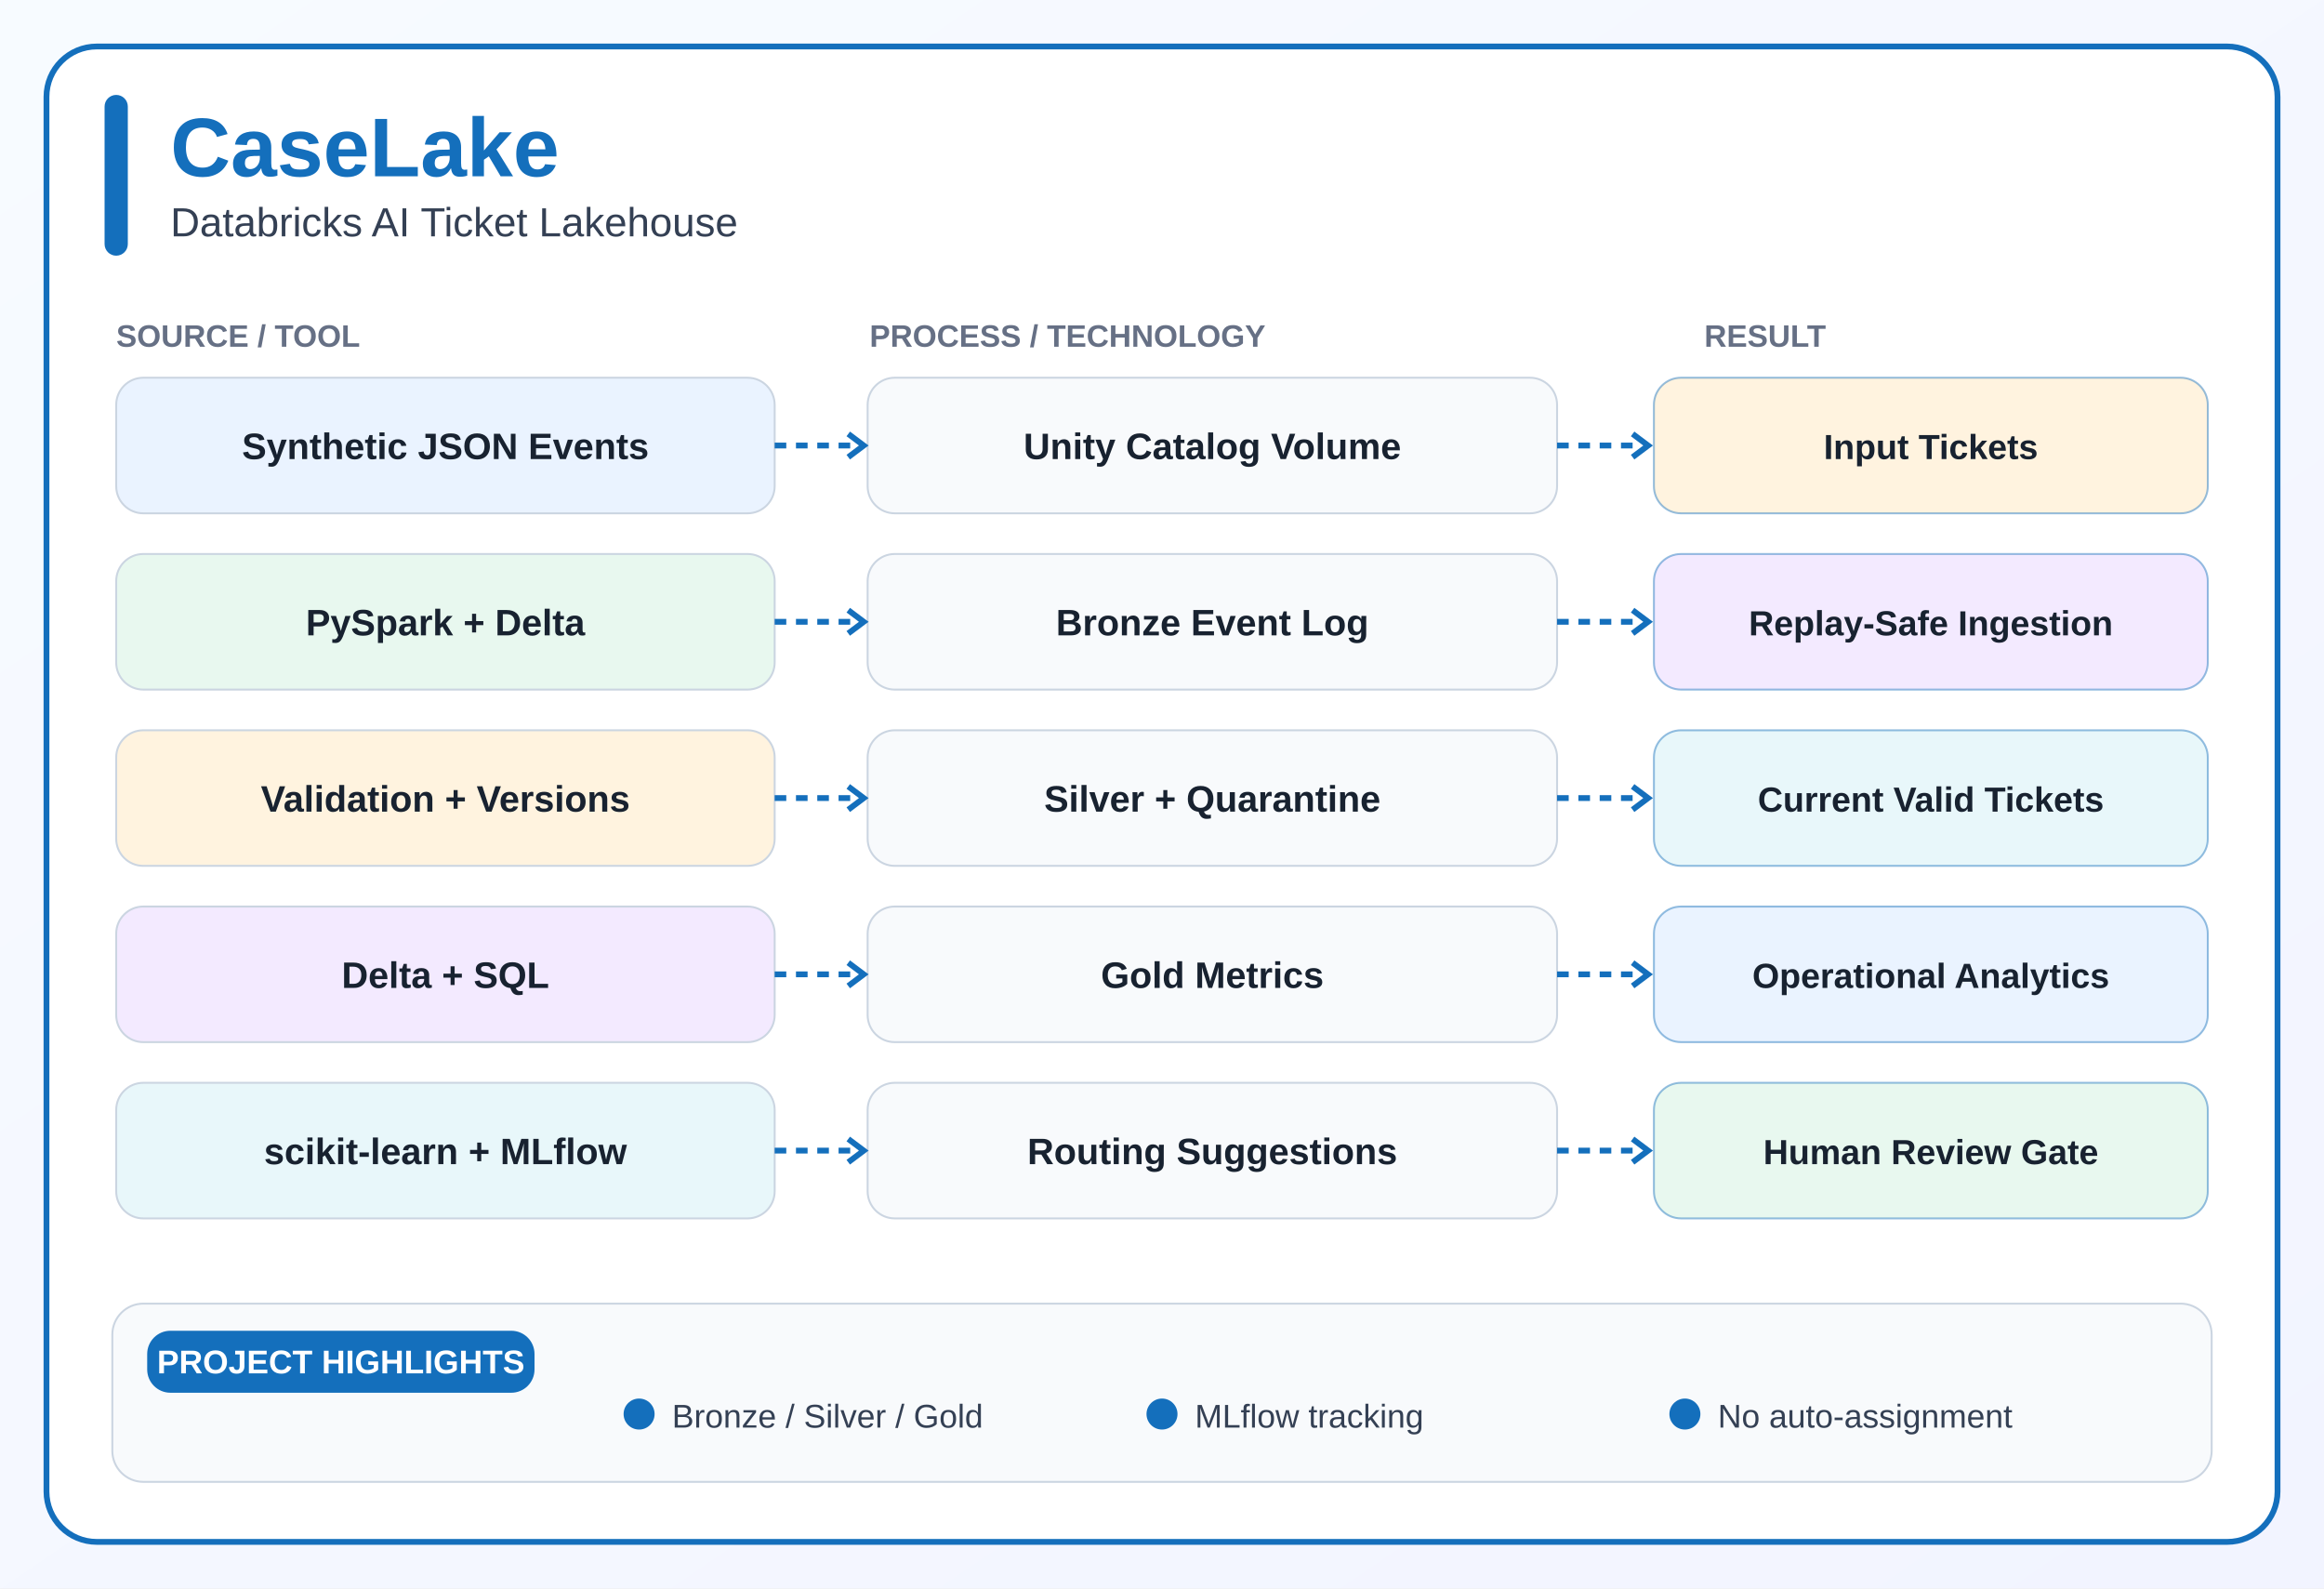
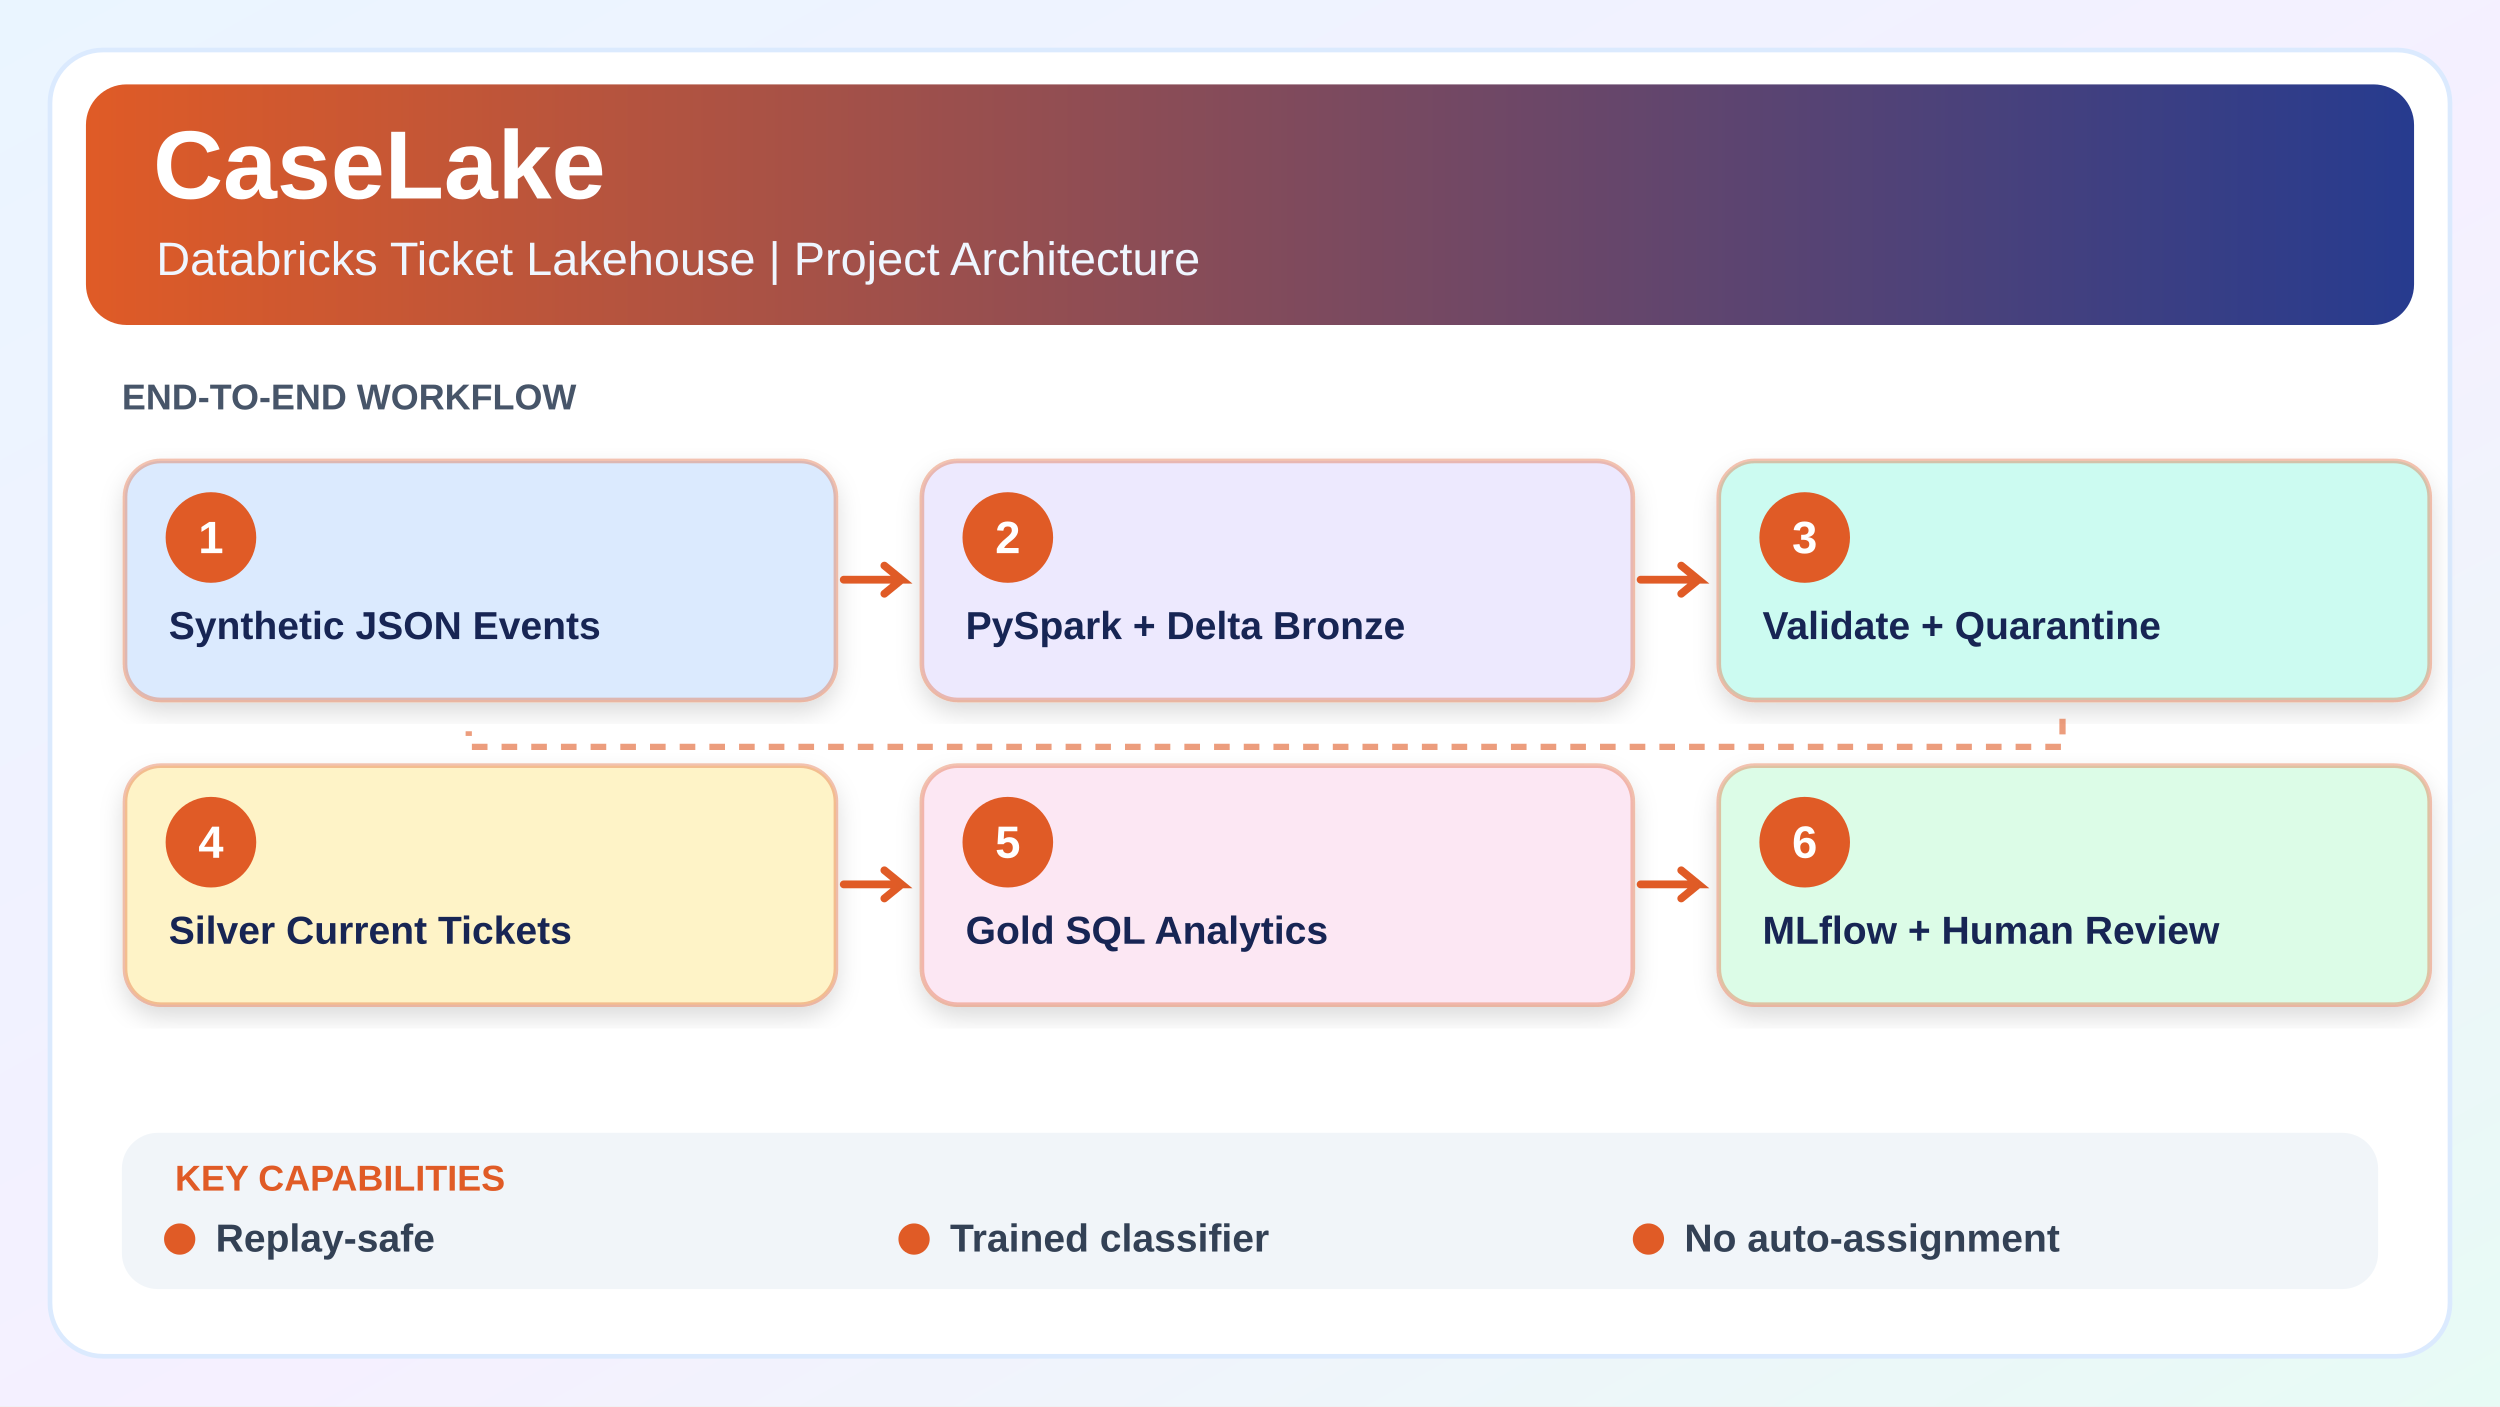
- <svg xmlns="http://www.w3.org/2000/svg" width="1200" height="820" viewBox="0 0 1200 820">
+ <svg xmlns="http://www.w3.org/2000/svg" width="1600" height="900" viewBox="0 0 1600 900">
  <defs>
-     <linearGradient id="bg" x2="1" y2="1">
-       <stop stop-color="#f7fbff" />
-       <stop offset="1" stop-color="#f2f4ff" />
+     <linearGradient id="back" x2="1" y2="1">
+       <stop stop-color="#eaf5ff" />
+       <stop offset=".55" stop-color="#f5f0ff" />
+       <stop offset="1" stop-color="#e7fbf5" />
+     </linearGradient>
+     <linearGradient id="head" x2="1" y2="0">
+       <stop stop-color="#e05b26" />
+       <stop offset="1" stop-color="#263b8f" />
    </linearGradient>
    <filter id="shadow">
-       <feDropShadow dx="0" dy="4" stdDeviation="6" flood-opacity=".11" />
+       <feDropShadow dx="0" dy="7" stdDeviation="8" flood-opacity=".15" />
    </filter>
  </defs>
-   <rect width="1200" height="820" fill="url(#bg)" />
-   <rect x="24" y="24" width="1152" height="772" rx="26" fill="white" stroke="#146fbc" stroke-width="3" />
-   <rect x="54" y="49" width="12" height="83" rx="6" fill="#146fbc" />
-   <text x="88" y="91" font-family="Arial,sans-serif" font-size="43" font-weight="bold" fill="#146fbc">CaseLake</text>
-   <text x="88" y="122" font-family="Arial,sans-serif" font-size="21" fill="#344054">Databricks AI Ticket Lakehouse</text>
-   <text x="60" y="179" font-family="Arial,sans-serif" font-size="16" font-weight="bold" fill="#667085">SOURCE / TOOL</text>
-   <text x="449" y="179" font-family="Arial,sans-serif" font-size="16" font-weight="bold" fill="#667085">PROCESS / TECHNOLOGY</text>
-   <text x="880" y="179" font-family="Arial,sans-serif" font-size="16" font-weight="bold" fill="#667085">RESULT</text>
-   <rect x="60" y="195" width="340" height="70" rx="14" fill="#eaf3ff" stroke="#cbd5e1" />
-   <rect x="448" y="195" width="356" height="70" rx="14" fill="#f8fafc" stroke="#cbd5e1" />
-   <rect x="854" y="195" width="286" height="70" rx="14" fill="#fff3df" stroke="#146fbc" stroke-opacity=".45" />
-   <path d="M400 230 H442 M804 230 H847" stroke="#146fbc" stroke-width="3" stroke-dasharray="6 5" />
-   <path d="M438 224 l8 6 -8 6 M843 224 l8 6 -8 6" fill="none" stroke="#146fbc" stroke-width="3" />
-   <text x="230" y="237" text-anchor="middle" font-family="Arial,sans-serif" font-size="19" font-weight="bold" fill="#182230">Synthetic JSON Events</text>
-   <text x="626" y="237" text-anchor="middle" font-family="Arial,sans-serif" font-size="19" font-weight="bold" fill="#182230">Unity Catalog Volume</text>
-   <text x="997" y="237" text-anchor="middle" font-family="Arial,sans-serif" font-size="18" font-weight="bold" fill="#182230">Input Tickets</text>
-   <rect x="60" y="286" width="340" height="70" rx="14" fill="#e8f8ef" stroke="#cbd5e1" />
-   <rect x="448" y="286" width="356" height="70" rx="14" fill="#f8fafc" stroke="#cbd5e1" />
-   <rect x="854" y="286" width="286" height="70" rx="14" fill="#f3eaff" stroke="#146fbc" stroke-opacity=".45" />
-   <path d="M400 321 H442 M804 321 H847" stroke="#146fbc" stroke-width="3" stroke-dasharray="6 5" />
-   <path d="M438 315 l8 6 -8 6 M843 315 l8 6 -8 6" fill="none" stroke="#146fbc" stroke-width="3" />
-   <text x="230" y="328" text-anchor="middle" font-family="Arial,sans-serif" font-size="19" font-weight="bold" fill="#182230">PySpark + Delta</text>
-   <text x="626" y="328" text-anchor="middle" font-family="Arial,sans-serif" font-size="19" font-weight="bold" fill="#182230">Bronze Event Log</text>
-   <text x="997" y="328" text-anchor="middle" font-family="Arial,sans-serif" font-size="18" font-weight="bold" fill="#182230">Replay-Safe Ingestion</text>
-   <rect x="60" y="377" width="340" height="70" rx="14" fill="#fff3df" stroke="#cbd5e1" />
-   <rect x="448" y="377" width="356" height="70" rx="14" fill="#f8fafc" stroke="#cbd5e1" />
-   <rect x="854" y="377" width="286" height="70" rx="14" fill="#e8f7fa" stroke="#146fbc" stroke-opacity=".45" />
-   <path d="M400 412 H442 M804 412 H847" stroke="#146fbc" stroke-width="3" stroke-dasharray="6 5" />
-   <path d="M438 406 l8 6 -8 6 M843 406 l8 6 -8 6" fill="none" stroke="#146fbc" stroke-width="3" />
-   <text x="230" y="419" text-anchor="middle" font-family="Arial,sans-serif" font-size="19" font-weight="bold" fill="#182230">Validation + Versions</text>
-   <text x="626" y="419" text-anchor="middle" font-family="Arial,sans-serif" font-size="19" font-weight="bold" fill="#182230">Silver + Quarantine</text>
-   <text x="997" y="419" text-anchor="middle" font-family="Arial,sans-serif" font-size="18" font-weight="bold" fill="#182230">Current Valid Tickets</text>
-   <rect x="60" y="468" width="340" height="70" rx="14" fill="#f3eaff" stroke="#cbd5e1" />
-   <rect x="448" y="468" width="356" height="70" rx="14" fill="#f8fafc" stroke="#cbd5e1" />
-   <rect x="854" y="468" width="286" height="70" rx="14" fill="#eaf3ff" stroke="#146fbc" stroke-opacity=".45" />
-   <path d="M400 503 H442 M804 503 H847" stroke="#146fbc" stroke-width="3" stroke-dasharray="6 5" />
-   <path d="M438 497 l8 6 -8 6 M843 497 l8 6 -8 6" fill="none" stroke="#146fbc" stroke-width="3" />
-   <text x="230" y="510" text-anchor="middle" font-family="Arial,sans-serif" font-size="19" font-weight="bold" fill="#182230">Delta + SQL</text>
-   <text x="626" y="510" text-anchor="middle" font-family="Arial,sans-serif" font-size="19" font-weight="bold" fill="#182230">Gold Metrics</text>
-   <text x="997" y="510" text-anchor="middle" font-family="Arial,sans-serif" font-size="18" font-weight="bold" fill="#182230">Operational Analytics</text>
-   <rect x="60" y="559" width="340" height="70" rx="14" fill="#e8f7fa" stroke="#cbd5e1" />
-   <rect x="448" y="559" width="356" height="70" rx="14" fill="#f8fafc" stroke="#cbd5e1" />
-   <rect x="854" y="559" width="286" height="70" rx="14" fill="#e8f8ef" stroke="#146fbc" stroke-opacity=".45" />
-   <path d="M400 594 H442 M804 594 H847" stroke="#146fbc" stroke-width="3" stroke-dasharray="6 5" />
-   <path d="M438 588 l8 6 -8 6 M843 588 l8 6 -8 6" fill="none" stroke="#146fbc" stroke-width="3" />
-   <text x="230" y="601" text-anchor="middle" font-family="Arial,sans-serif" font-size="19" font-weight="bold" fill="#182230">scikit-learn + MLflow</text>
-   <text x="626" y="601" text-anchor="middle" font-family="Arial,sans-serif" font-size="19" font-weight="bold" fill="#182230">Routing Suggestions</text>
-   <text x="997" y="601" text-anchor="middle" font-family="Arial,sans-serif" font-size="18" font-weight="bold" fill="#182230">Human Review Gate</text>
-   <rect x="58" y="673" width="1084" height="92" rx="16" fill="#f8fafc" stroke="#cbd5e1" />
-   <rect x="76" y="687" width="200" height="32" rx="12" fill="#146fbc" />
-   <text x="176" y="709" text-anchor="middle" font-family="Arial,sans-serif" font-size="17" font-weight="bold" fill="white">PROJECT HIGHLIGHTS</text>
-   <circle cx="330" cy="730" r="8" fill="#146fbc" />
-   <text x="347" y="737" font-family="Arial,sans-serif" font-size="17" fill="#344054">Bronze / Silver / Gold</text>
-   <circle cx="600" cy="730" r="8" fill="#146fbc" />
-   <text x="617" y="737" font-family="Arial,sans-serif" font-size="17" fill="#344054">MLflow tracking</text>
-   <circle cx="870" cy="730" r="8" fill="#146fbc" />
-   <text x="887" y="737" font-family="Arial,sans-serif" font-size="17" fill="#344054">No auto-assignment</text>
+   <rect width="1600" height="900" fill="url(#back)" />
+   <rect x="32" y="32" width="1536" height="836" rx="34" fill="#fff" stroke="#dbeafe" stroke-width="3" />
+   <rect x="55" y="54" width="1490" height="154" rx="26" fill="url(#head)" />
+   <text x="98" y="127" font-family="Arial,sans-serif" font-size="62" font-weight="bold" fill="white">CaseLake</text>
+   <text x="100" y="176" font-family="Arial,sans-serif" font-size="30" fill="#eff6ff">Databricks Ticket Lakehouse  |  Project Architecture</text>
+   <text x="78" y="262" font-family="Arial,sans-serif" font-size="23" font-weight="bold" fill="#475569">END-TO-END WORKFLOW</text>
+   <rect x="80" y="295" width="455" height="153" rx="23" fill="#dbeafe" stroke="#e05b26" stroke-opacity=".35" stroke-width="3" filter="url(#shadow)" />
+   <circle cx="135" cy="344" r="29" fill="#e05b26" />
+   <text x="135" y="354" font-family="Arial" font-size="29" font-weight="bold" text-anchor="middle" fill="white">1</text>
+   <text x="108" y="409" font-family="Arial" font-size="25" font-weight="bold" fill="#172554">Synthetic JSON Events</text>
+   <path d="M540 371 h37 l-11 -9 m11 9 l-11 9" stroke="#e05b26" stroke-width="5" stroke-linecap="round" fill="none" />
+   <rect x="590" y="295" width="455" height="153" rx="23" fill="#ede9fe" stroke="#e05b26" stroke-opacity=".35" stroke-width="3" filter="url(#shadow)" />
+   <circle cx="645" cy="344" r="29" fill="#e05b26" />
+   <text x="645" y="354" font-family="Arial" font-size="29" font-weight="bold" text-anchor="middle" fill="white">2</text>
+   <text x="618" y="409" font-family="Arial" font-size="25" font-weight="bold" fill="#172554">PySpark + Delta Bronze</text>
+   <path d="M1050 371 h37 l-11 -9 m11 9 l-11 9" stroke="#e05b26" stroke-width="5" stroke-linecap="round" fill="none" />
+   <rect x="1100" y="295" width="455" height="153" rx="23" fill="#ccfbf1" stroke="#e05b26" stroke-opacity=".35" stroke-width="3" filter="url(#shadow)" />
+   <circle cx="1155" cy="344" r="29" fill="#e05b26" />
+   <text x="1155" y="354" font-family="Arial" font-size="29" font-weight="bold" text-anchor="middle" fill="white">3</text>
+   <text x="1128" y="409" font-family="Arial" font-size="25" font-weight="bold" fill="#172554">Validate + Quarantine</text>
+   <rect x="80" y="490" width="455" height="153" rx="23" fill="#fef3c7" stroke="#e05b26" stroke-opacity=".35" stroke-width="3" filter="url(#shadow)" />
+   <circle cx="135" cy="539" r="29" fill="#e05b26" />
+   <text x="135" y="549" font-family="Arial" font-size="29" font-weight="bold" text-anchor="middle" fill="white">4</text>
+   <text x="108" y="604" font-family="Arial" font-size="25" font-weight="bold" fill="#172554">Silver Current Tickets</text>
+   <path d="M540 566 h37 l-11 -9 m11 9 l-11 9" stroke="#e05b26" stroke-width="5" stroke-linecap="round" fill="none" />
+   <rect x="590" y="490" width="455" height="153" rx="23" fill="#fce7f3" stroke="#e05b26" stroke-opacity=".35" stroke-width="3" filter="url(#shadow)" />
+   <circle cx="645" cy="539" r="29" fill="#e05b26" />
+   <text x="645" y="549" font-family="Arial" font-size="29" font-weight="bold" text-anchor="middle" fill="white">5</text>
+   <text x="618" y="604" font-family="Arial" font-size="25" font-weight="bold" fill="#172554">Gold SQL Analytics</text>
+   <path d="M1050 566 h37 l-11 -9 m11 9 l-11 9" stroke="#e05b26" stroke-width="5" stroke-linecap="round" fill="none" />
+   <rect x="1100" y="490" width="455" height="153" rx="23" fill="#dcfce7" stroke="#e05b26" stroke-opacity=".35" stroke-width="3" filter="url(#shadow)" />
+   <circle cx="1155" cy="539" r="29" fill="#e05b26" />
+   <text x="1155" y="549" font-family="Arial" font-size="29" font-weight="bold" text-anchor="middle" fill="white">6</text>
+   <text x="1128" y="604" font-family="Arial" font-size="25" font-weight="bold" fill="#172554">MLflow + Human Review</text>
+   <path d="M1320 460 v18 H300 v-10" stroke="#e05b26" stroke-width="4" stroke-dasharray="10 9" fill="none" opacity=".6" />
+   <rect x="78" y="725" width="1444" height="100" rx="23" fill="#f1f5f9" />
+   <text x="112" y="762" font-family="Arial" font-size="23" font-weight="bold" fill="#e05b26">KEY CAPABILITIES</text>
+   <circle cx="115" cy="793" r="10" fill="#e05b26" />
+   <text x="138" y="801" font-family="Arial" font-size="25" font-weight="bold" fill="#334155">Replay-safe</text>
+   <circle cx="585" cy="793" r="10" fill="#e05b26" />
+   <text x="608" y="801" font-family="Arial" font-size="25" font-weight="bold" fill="#334155">Trained classifier</text>
+   <circle cx="1055" cy="793" r="10" fill="#e05b26" />
+   <text x="1078" y="801" font-family="Arial" font-size="25" font-weight="bold" fill="#334155">No auto-assignment</text>
</svg>
